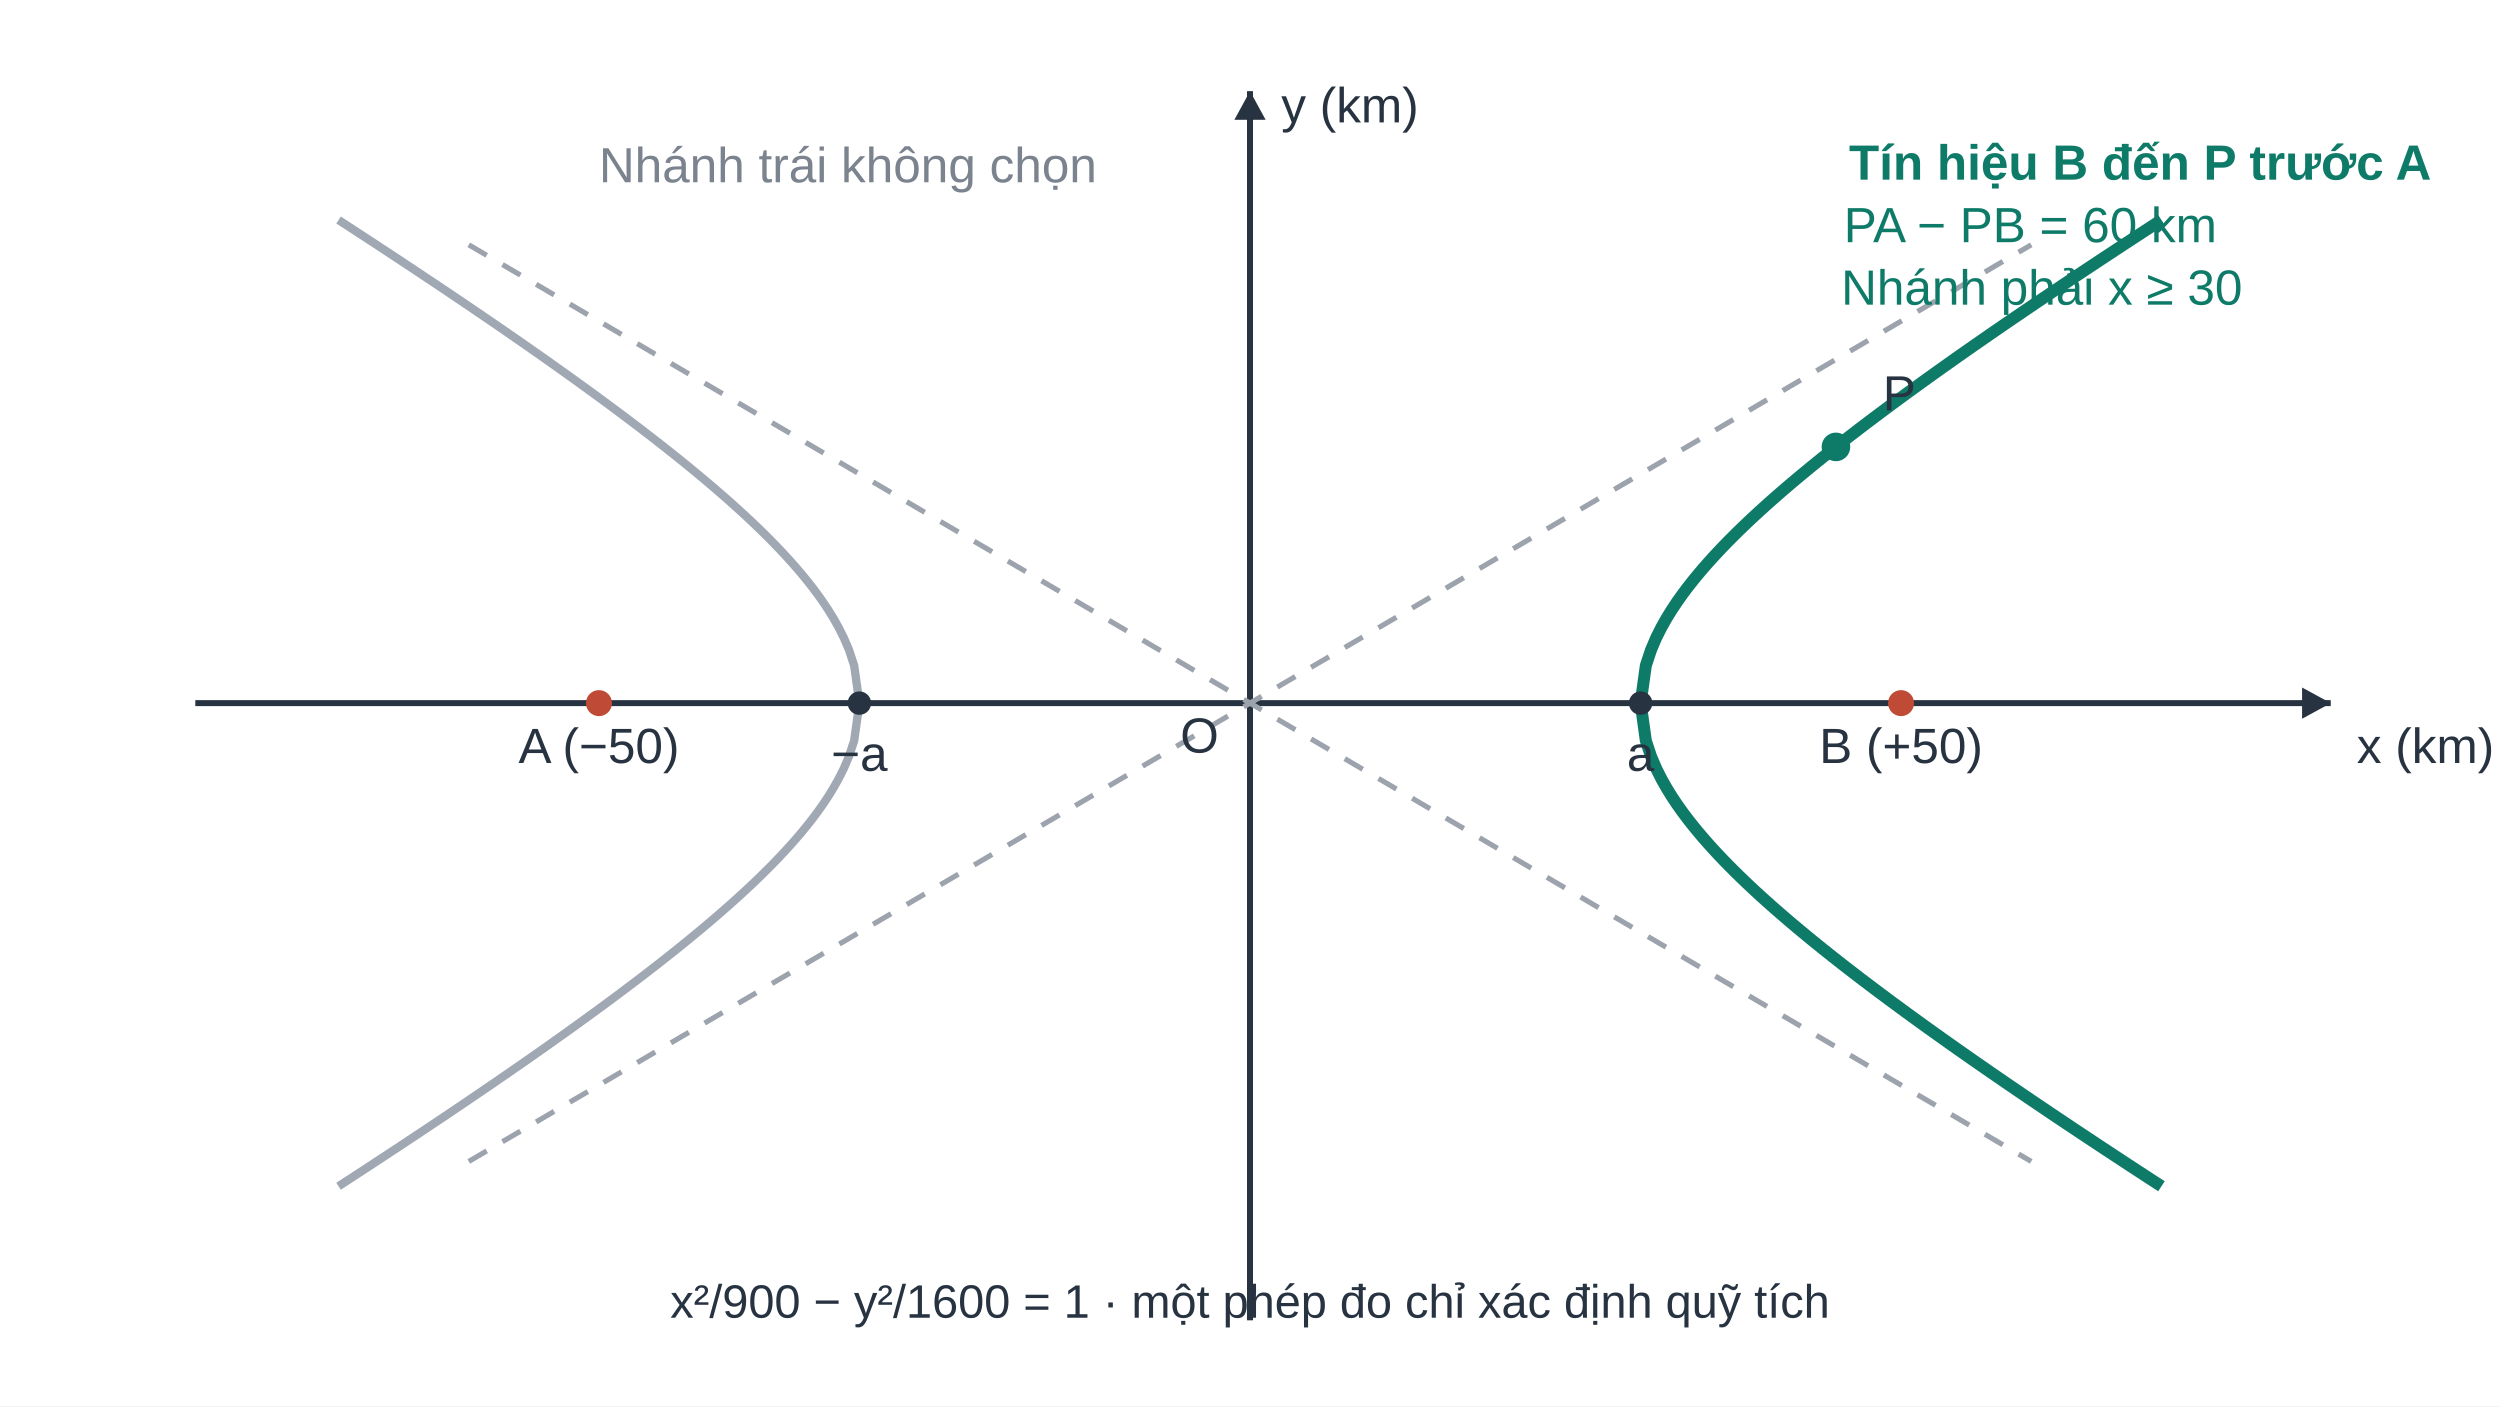
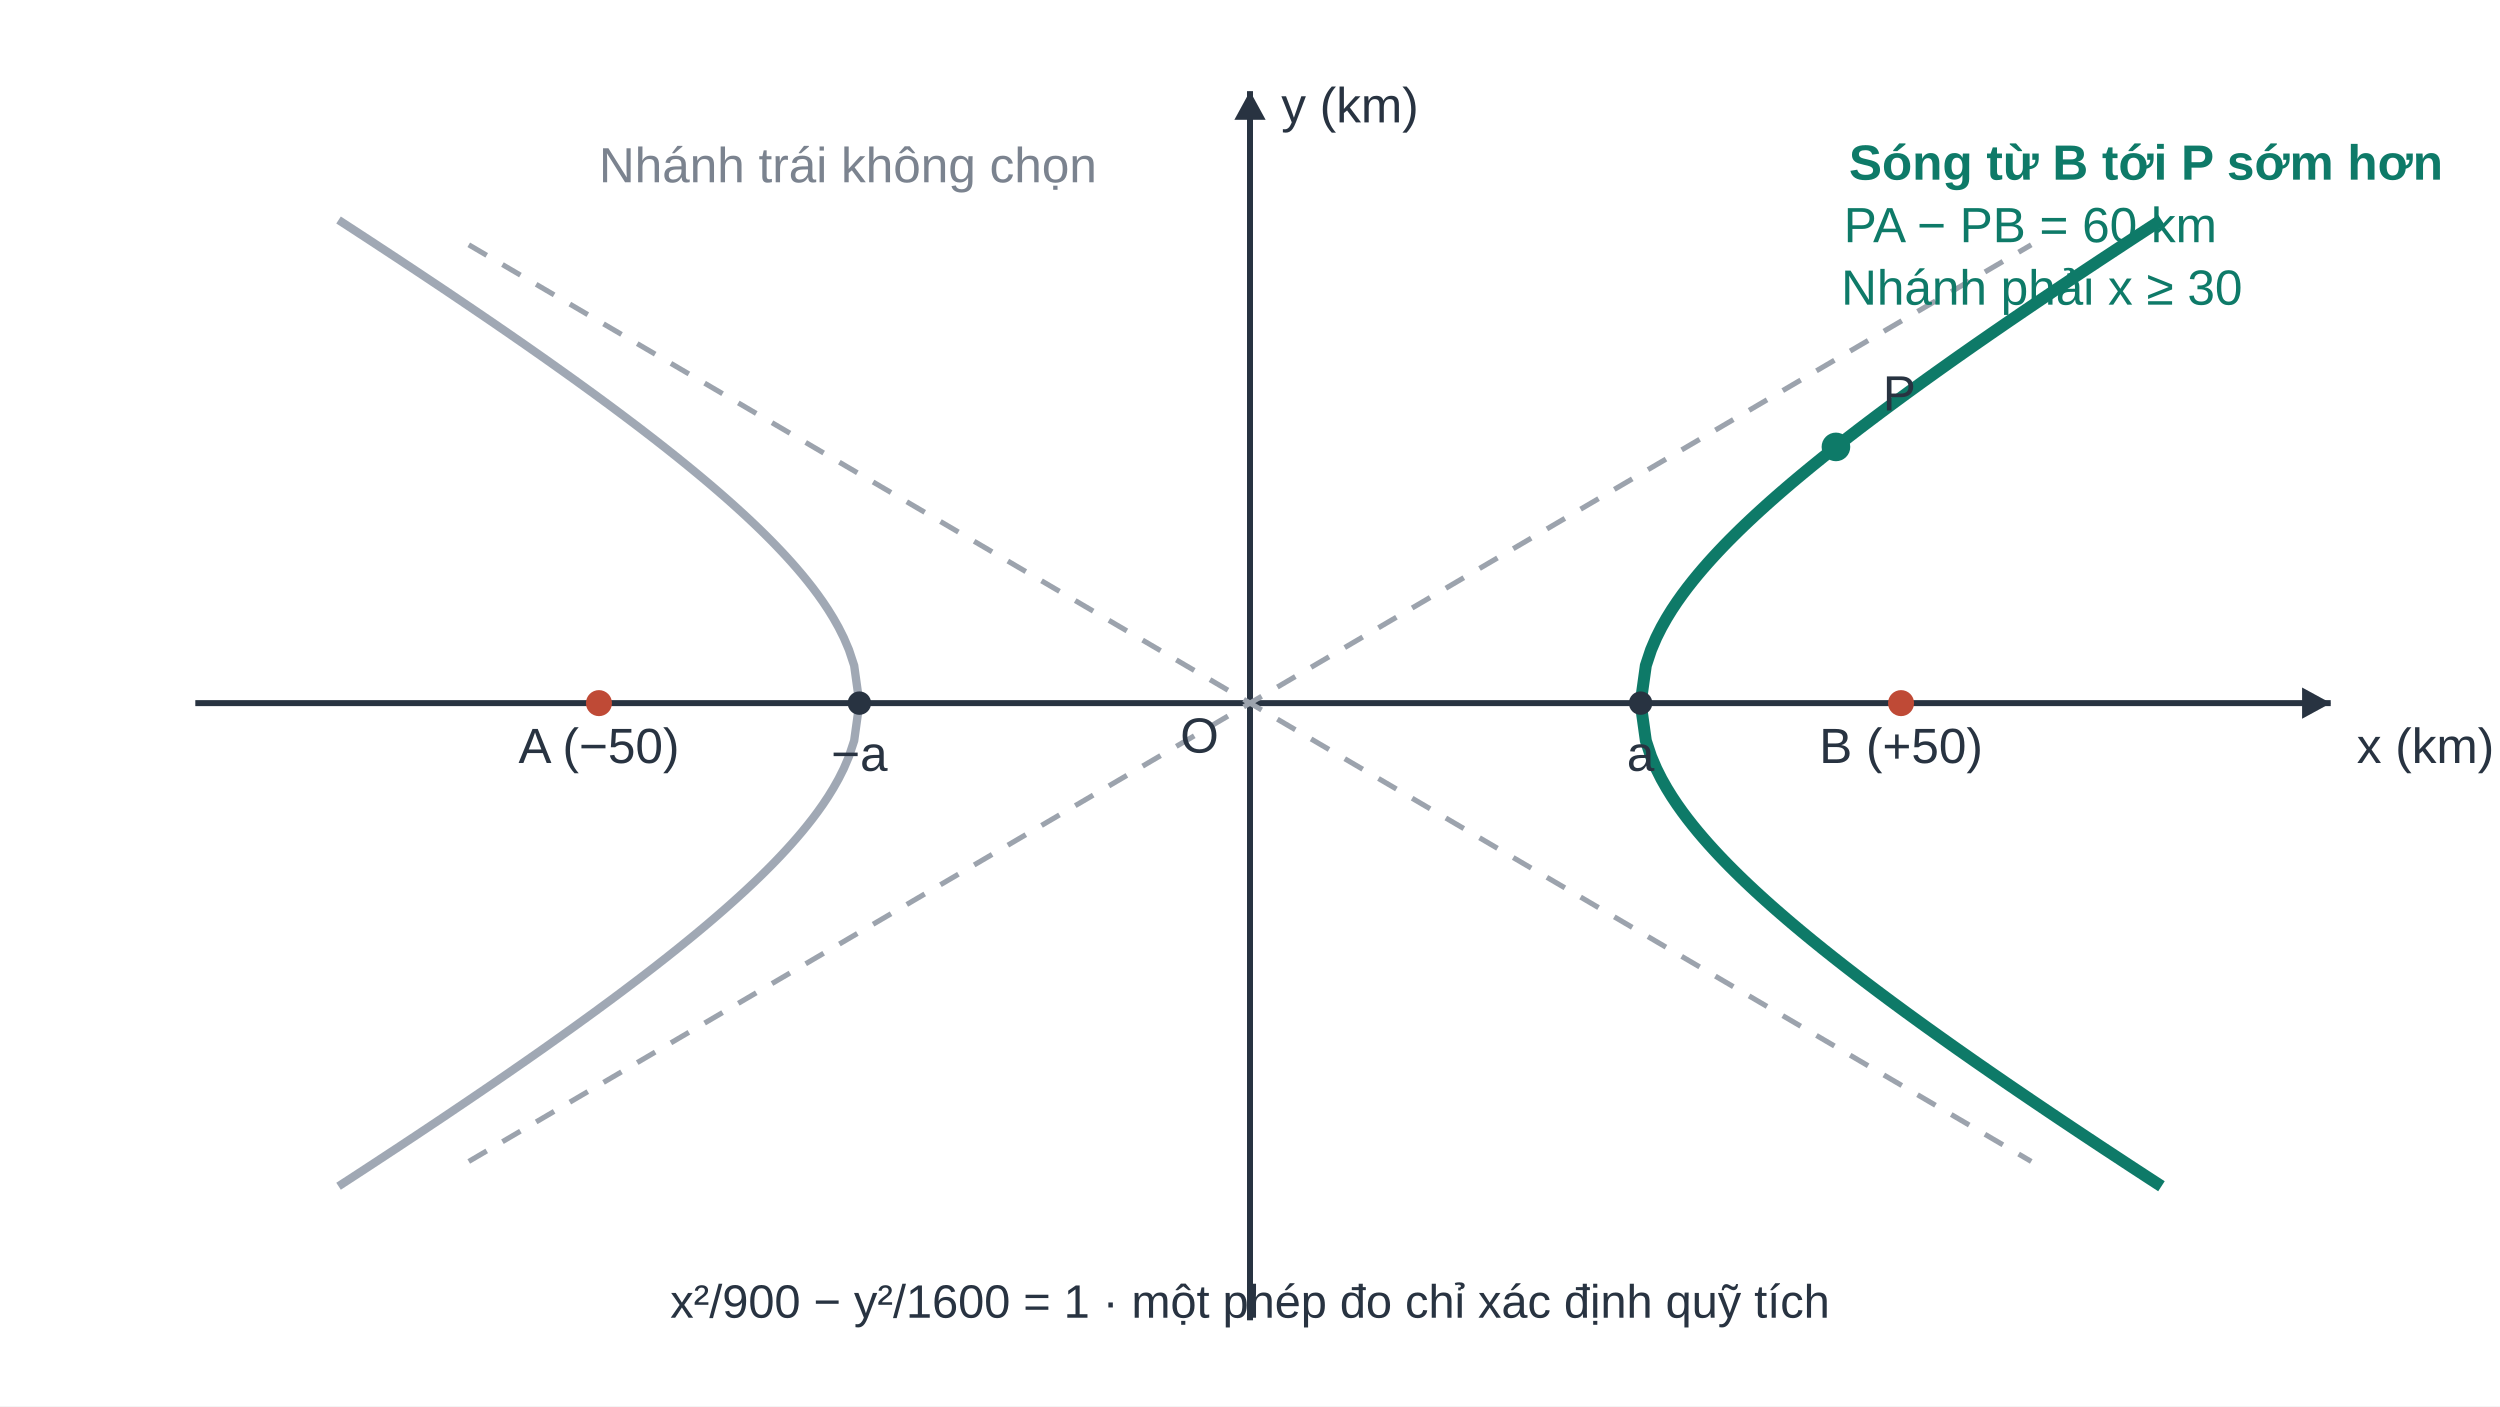
<svg xmlns="http://www.w3.org/2000/svg" viewBox="0 0 960 540" role="img" aria-labelledby="title desc">
  <rect width="960" height="540" fill="#ffffff" />
  <line x1="75" y1="270" x2="895" y2="270" stroke="#283341" stroke-width="2.3" />
  <line x1="480" y1="507" x2="480" y2="35" stroke="#283341" stroke-width="2.3" />
  <path d="M 895 270 l -11 -6 v 12 z M 480 35 l -6 11 h 12 z" fill="#283341" />
  <line x1="180" y1="446" x2="780" y2="94" stroke="#9ca3ad" stroke-dasharray="8 7" stroke-width="2" />
  <line x1="180" y1="94" x2="780" y2="446" stroke="#9ca3ad" stroke-dasharray="8 7" stroke-width="2" />
  <path d="M130.00 84.48 L132.00 85.78 L134.00 87.08 L136.00 88.38 L138.00 89.69 L140.00 90.99 L142.00 92.30 L144.00 93.61 L146.00 94.93 L148.00 96.24 L150.00 97.56 L152.00 98.87 L154.00 100.19 L156.00 101.52 L158.00 102.84 L160.00 104.17 L162.00 105.50 L164.00 106.83 L166.00 108.17 L168.00 109.50 L170.00 110.84 L172.00 112.18 L174.00 113.53 L176.00 114.88 L178.00 116.23 L180.00 117.58 L182.00 118.94 L184.00 120.30 L186.00 121.66 L188.00 123.02 L190.00 124.39 L192.00 125.77 L194.00 127.14 L196.00 128.52 L198.00 129.91 L200.00 131.29 L202.00 132.68 L204.00 134.08 L206.00 135.48 L208.00 136.88 L210.00 138.29 L212.00 139.71 L214.00 141.13 L216.00 142.55 L218.00 143.98 L220.00 145.41 L222.00 146.85 L224.00 148.30 L226.00 149.75 L228.00 151.20 L230.00 152.67 L232.00 154.14 L234.00 155.61 L236.00 157.10 L238.00 158.59 L240.00 160.09 L242.00 161.60 L244.00 163.11 L246.00 164.63 L248.00 166.17 L250.00 167.71 L252.00 169.26 L254.00 170.83 L256.00 172.40 L258.00 173.99 L260.00 175.58 L262.00 177.20 L264.00 178.82 L266.00 180.46 L268.00 182.11 L270.00 183.78 L272.00 185.46 L274.00 187.17 L276.00 188.89 L278.00 190.63 L280.00 192.39 L282.00 194.18 L284.00 195.99 L286.00 197.82 L288.00 199.69 L290.00 201.58 L292.00 203.51 L294.00 205.48 L296.00 207.48 L298.00 209.53 L300.00 211.63 L302.00 213.78 L304.00 215.99 L306.00 218.27 L308.00 220.62 L310.00 223.07 L312.00 225.61 L314.00 228.28 L316.00 231.10 L318.00 234.10 L320.00 237.34 L322.00 240.88 L324.00 244.86 L326.00 249.54 L328.00 255.58 L330.00 270.00" stroke="#a0a8b4" stroke-width="3.2" fill="none" />
  <path d="M130.00 455.52 L132.00 454.22 L134.00 452.92 L136.00 451.62 L138.00 450.31 L140.00 449.01 L142.00 447.70 L144.00 446.39 L146.00 445.07 L148.00 443.76 L150.00 442.44 L152.00 441.13 L154.00 439.81 L156.00 438.48 L158.00 437.16 L160.00 435.83 L162.00 434.50 L164.00 433.17 L166.00 431.83 L168.00 430.50 L170.00 429.16 L172.00 427.82 L174.00 426.47 L176.00 425.12 L178.00 423.77 L180.00 422.42 L182.00 421.06 L184.00 419.70 L186.00 418.34 L188.00 416.98 L190.00 415.61 L192.00 414.23 L194.00 412.86 L196.00 411.48 L198.00 410.09 L200.00 408.71 L202.00 407.32 L204.00 405.92 L206.00 404.52 L208.00 403.12 L210.00 401.71 L212.00 400.29 L214.00 398.87 L216.00 397.45 L218.00 396.02 L220.00 394.59 L222.00 393.15 L224.00 391.70 L226.00 390.25 L228.00 388.80 L230.00 387.33 L232.00 385.86 L234.00 384.39 L236.00 382.90 L238.00 381.41 L240.00 379.91 L242.00 378.40 L244.00 376.89 L246.00 375.37 L248.00 373.83 L250.00 372.29 L252.00 370.74 L254.00 369.17 L256.00 367.60 L258.00 366.01 L260.00 364.42 L262.00 362.80 L264.00 361.18 L266.00 359.54 L268.00 357.89 L270.00 356.22 L272.00 354.54 L274.00 352.83 L276.00 351.11 L278.00 349.37 L280.00 347.61 L282.00 345.82 L284.00 344.01 L286.00 342.18 L288.00 340.31 L290.00 338.42 L292.00 336.49 L294.00 334.52 L296.00 332.52 L298.00 330.47 L300.00 328.37 L302.00 326.22 L304.00 324.01 L306.00 321.73 L308.00 319.38 L310.00 316.93 L312.00 314.39 L314.00 311.72 L316.00 308.90 L318.00 305.90 L320.00 302.66 L322.00 299.12 L324.00 295.14 L326.00 290.46 L328.00 284.42 L330.00 270.00" stroke="#a0a8b4" stroke-width="3.2" fill="none" />
  <path d="M630.00 270.00 L632.00 255.58 L634.00 249.54 L636.00 244.86 L638.00 240.88 L640.00 237.34 L642.00 234.10 L644.00 231.10 L646.00 228.28 L648.00 225.61 L650.00 223.07 L652.00 220.62 L654.00 218.27 L656.00 215.99 L658.00 213.78 L660.00 211.63 L662.00 209.53 L664.00 207.48 L666.00 205.48 L668.00 203.51 L670.00 201.58 L672.00 199.69 L674.00 197.82 L676.00 195.99 L678.00 194.18 L680.00 192.39 L682.00 190.63 L684.00 188.89 L686.00 187.17 L688.00 185.46 L690.00 183.78 L692.00 182.11 L694.00 180.46 L696.00 178.82 L698.00 177.20 L700.00 175.58 L702.00 173.99 L704.00 172.40 L706.00 170.83 L708.00 169.26 L710.00 167.71 L712.00 166.17 L714.00 164.63 L716.00 163.11 L718.00 161.60 L720.00 160.09 L722.00 158.59 L724.00 157.10 L726.00 155.61 L728.00 154.14 L730.00 152.67 L732.00 151.20 L734.00 149.75 L736.00 148.30 L738.00 146.85 L740.00 145.41 L742.00 143.98 L744.00 142.55 L746.00 141.13 L748.00 139.71 L750.00 138.29 L752.00 136.88 L754.00 135.48 L756.00 134.08 L758.00 132.68 L760.00 131.29 L762.00 129.91 L764.00 128.52 L766.00 127.14 L768.00 125.77 L770.00 124.39 L772.00 123.02 L774.00 121.66 L776.00 120.30 L778.00 118.94 L780.00 117.58 L782.00 116.23 L784.00 114.88 L786.00 113.53 L788.00 112.18 L790.00 110.84 L792.00 109.50 L794.00 108.17 L796.00 106.83 L798.00 105.50 L800.00 104.17 L802.00 102.84 L804.00 101.52 L806.00 100.19 L808.00 98.87 L810.00 97.56 L812.00 96.24 L814.00 94.93 L816.00 93.61 L818.00 92.30 L820.00 90.99 L822.00 89.69 L824.00 88.38 L826.00 87.08 L828.00 85.78 L830.00 84.48" stroke="#0e7a68" stroke-width="4.6" fill="none" />
  <path d="M630.00 270.00 L632.00 284.42 L634.00 290.46 L636.00 295.14 L638.00 299.12 L640.00 302.66 L642.00 305.90 L644.00 308.90 L646.00 311.72 L648.00 314.39 L650.00 316.93 L652.00 319.38 L654.00 321.73 L656.00 324.01 L658.00 326.22 L660.00 328.37 L662.00 330.47 L664.00 332.52 L666.00 334.52 L668.00 336.49 L670.00 338.42 L672.00 340.31 L674.00 342.18 L676.00 344.01 L678.00 345.82 L680.00 347.61 L682.00 349.37 L684.00 351.11 L686.00 352.83 L688.00 354.54 L690.00 356.22 L692.00 357.89 L694.00 359.54 L696.00 361.18 L698.00 362.80 L700.00 364.42 L702.00 366.01 L704.00 367.60 L706.00 369.17 L708.00 370.74 L710.00 372.29 L712.00 373.83 L714.00 375.37 L716.00 376.89 L718.00 378.40 L720.00 379.91 L722.00 381.41 L724.00 382.90 L726.00 384.39 L728.00 385.86 L730.00 387.33 L732.00 388.80 L734.00 390.25 L736.00 391.70 L738.00 393.15 L740.00 394.59 L742.00 396.02 L744.00 397.45 L746.00 398.87 L748.00 400.29 L750.00 401.71 L752.00 403.12 L754.00 404.52 L756.00 405.92 L758.00 407.32 L760.00 408.71 L762.00 410.09 L764.00 411.48 L766.00 412.86 L768.00 414.23 L770.00 415.61 L772.00 416.98 L774.00 418.34 L776.00 419.70 L778.00 421.06 L780.00 422.42 L782.00 423.77 L784.00 425.12 L786.00 426.47 L788.00 427.82 L790.00 429.16 L792.00 430.50 L794.00 431.83 L796.00 433.17 L798.00 434.50 L800.00 435.83 L802.00 437.16 L804.00 438.48 L806.00 439.81 L808.00 441.13 L810.00 442.44 L812.00 443.76 L814.00 445.07 L816.00 446.39 L818.00 447.70 L820.00 449.01 L822.00 450.31 L824.00 451.62 L826.00 452.92 L828.00 454.22 L830.00 455.52" stroke="#0e7a68" stroke-width="4.6" fill="none" />
  <circle cx="705" cy="171.613" r="5.5" fill="#0e7a68" />
  <circle cx="230" cy="270" r="5" fill="#bf4a36" />
  <circle cx="730" cy="270" r="5" fill="#bf4a36" />
  <circle cx="330" cy="270" r="4.5" fill="#283341" />
  <circle cx="630" cy="270" r="4.5" fill="#283341" />
  <g font-family="Arial,sans-serif" fill="#283341" font-size="19">
    <text x="905" y="293">x (km)</text>
    <text x="492" y="47">y (km)</text>
    <text x="468" y="289" text-anchor="end">O</text>
    <text x="230" y="293" text-anchor="middle">A (−50)</text>
    <text x="730" y="293" text-anchor="middle">B (+50)</text>
    <text x="330" y="296" text-anchor="middle">−a</text>
    <text x="630" y="296" text-anchor="middle">a</text>
    <text x="723" y="157.613">P</text>
-     <text x="710" y="69" font-weight="bold" fill="#0e7a68">Tín hiệu B đến P trước A</text>
+     <text x="710" y="69" font-weight="bold" fill="#0e7a68">Sóng từ B tới P sớm hơn</text>
    <text x="708" y="93" fill="#0e7a68">PA − PB = 60 km</text>
    <text x="707" y="117" fill="#0e7a68">Nhánh phải x ≥ 30</text>
    <text x="230" y="70" fill="#7b838f">Nhánh trái không chọn</text>
    <text x="480" y="506" text-anchor="middle" font-size="18">x²/900 − y²/1600 = 1 · một phép đo chỉ xác định quỹ tích</text>
  </g>
</svg>
